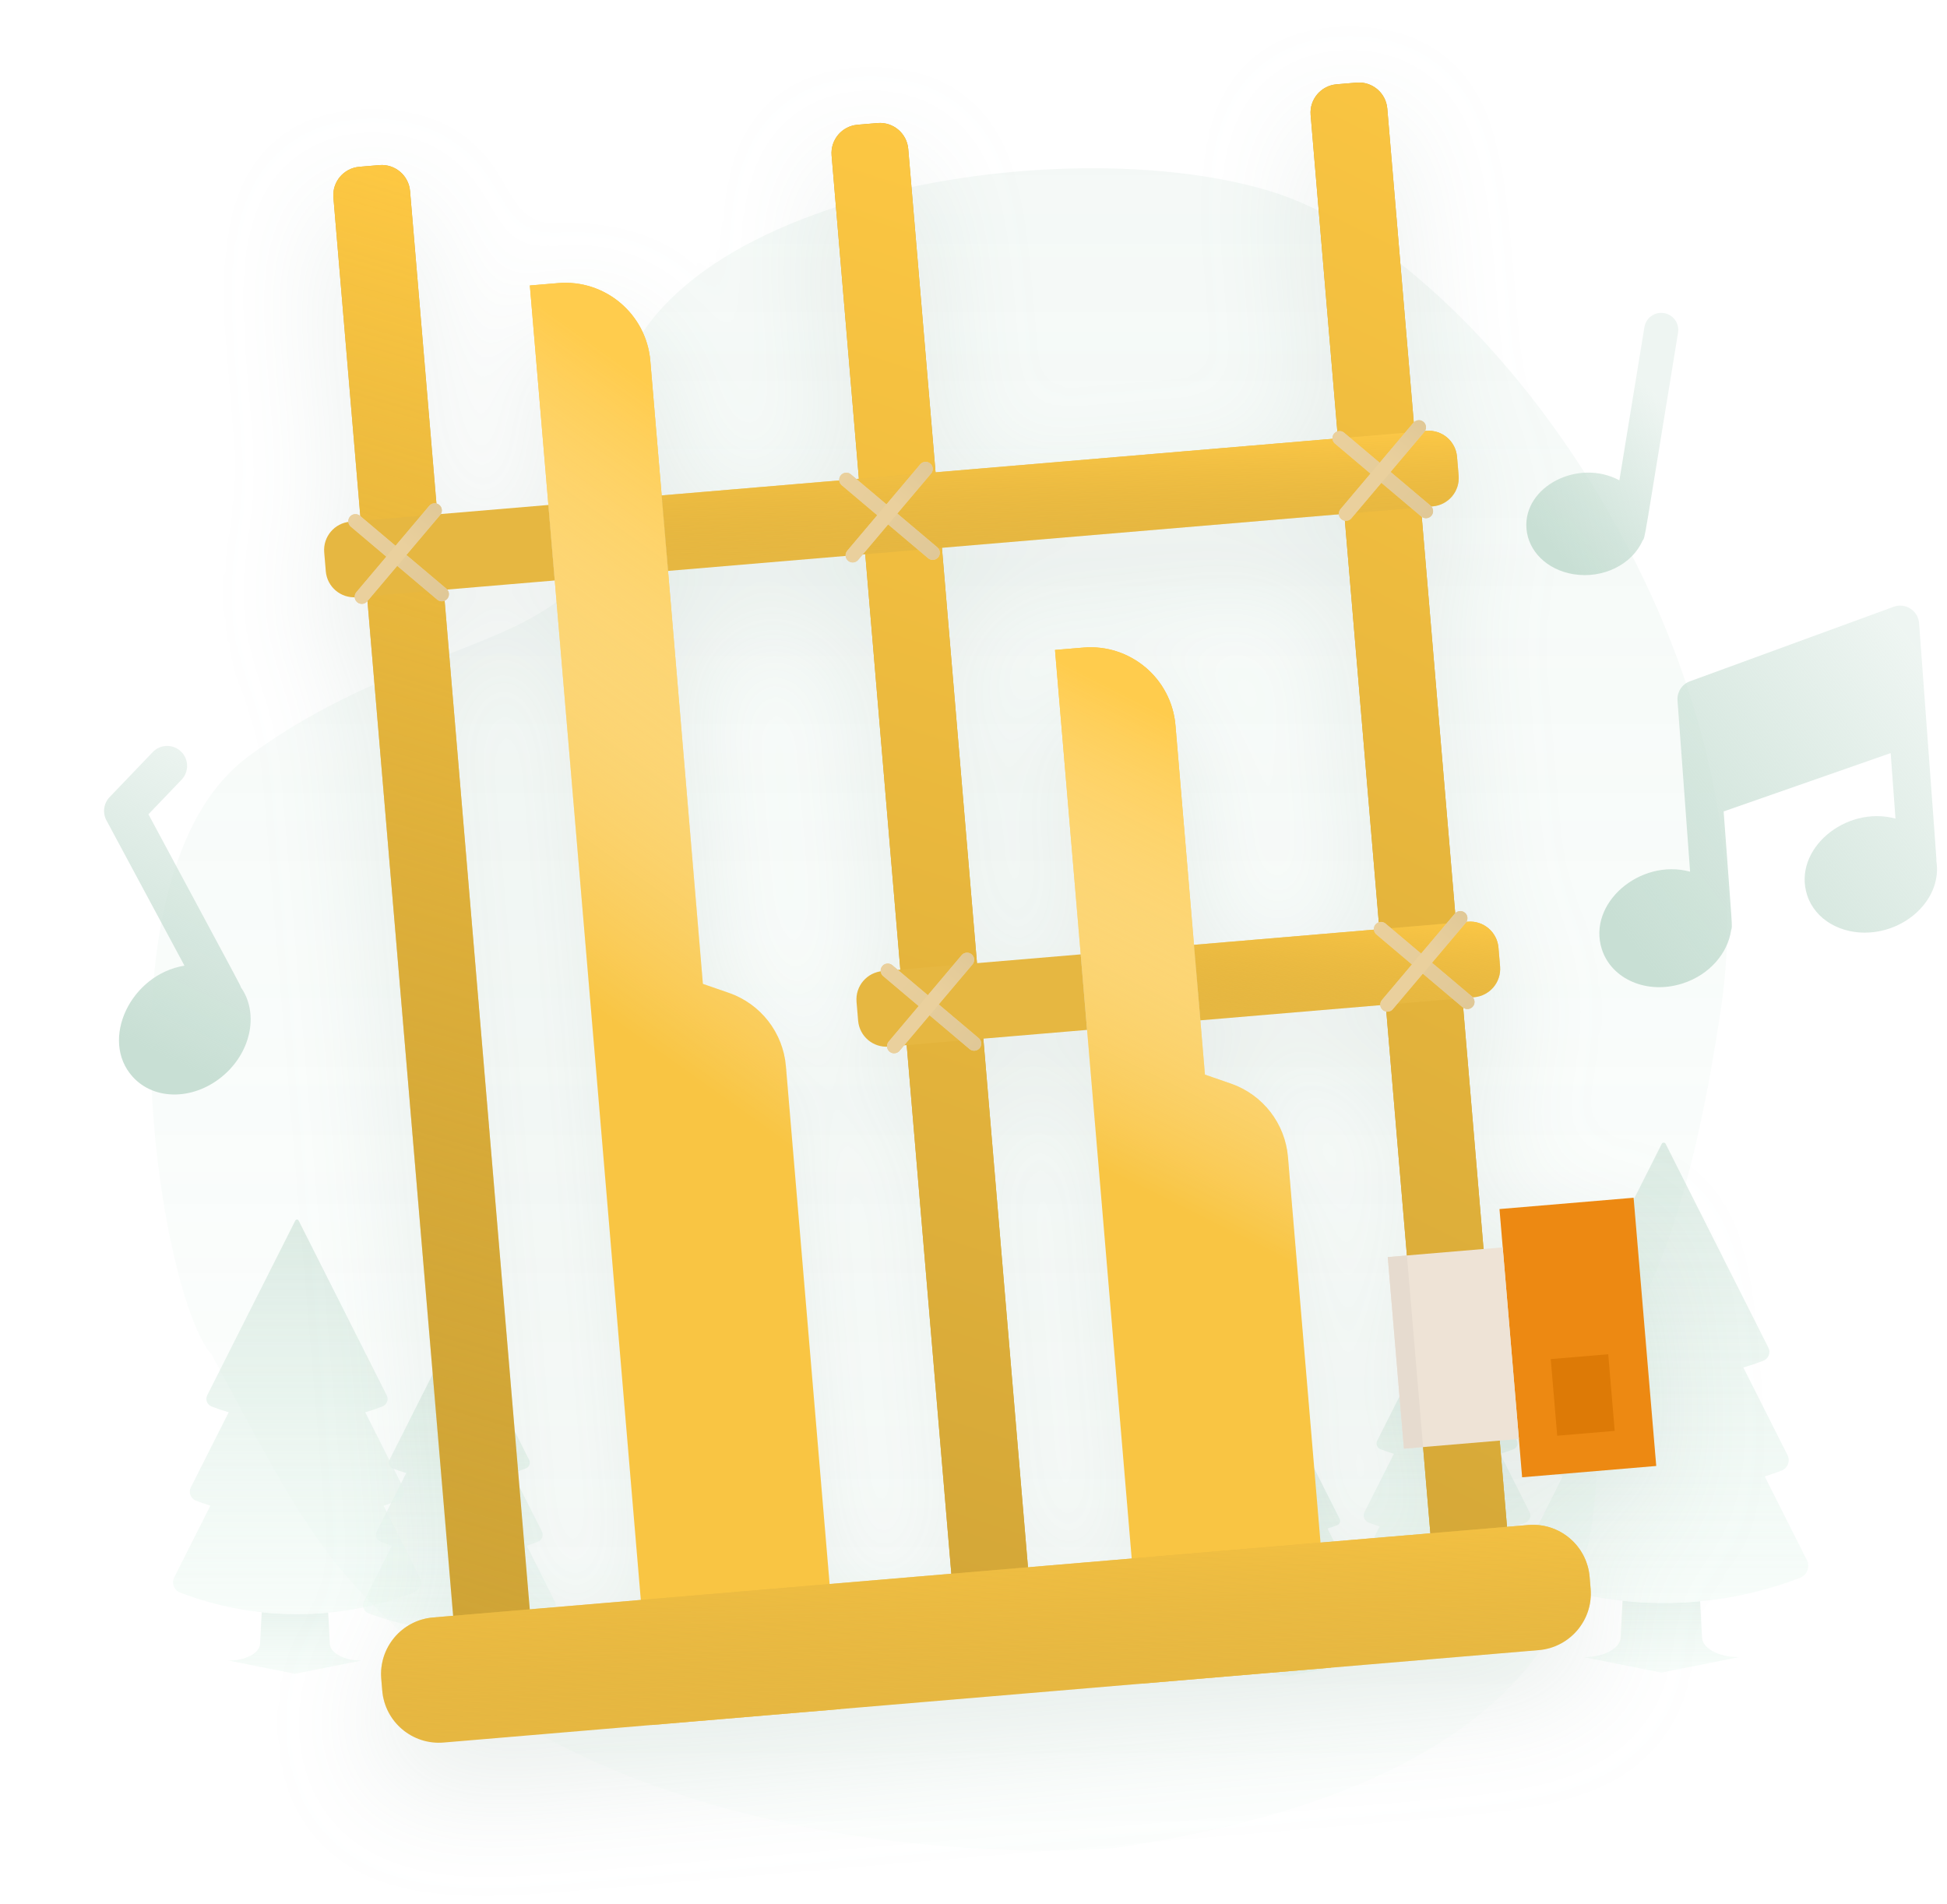
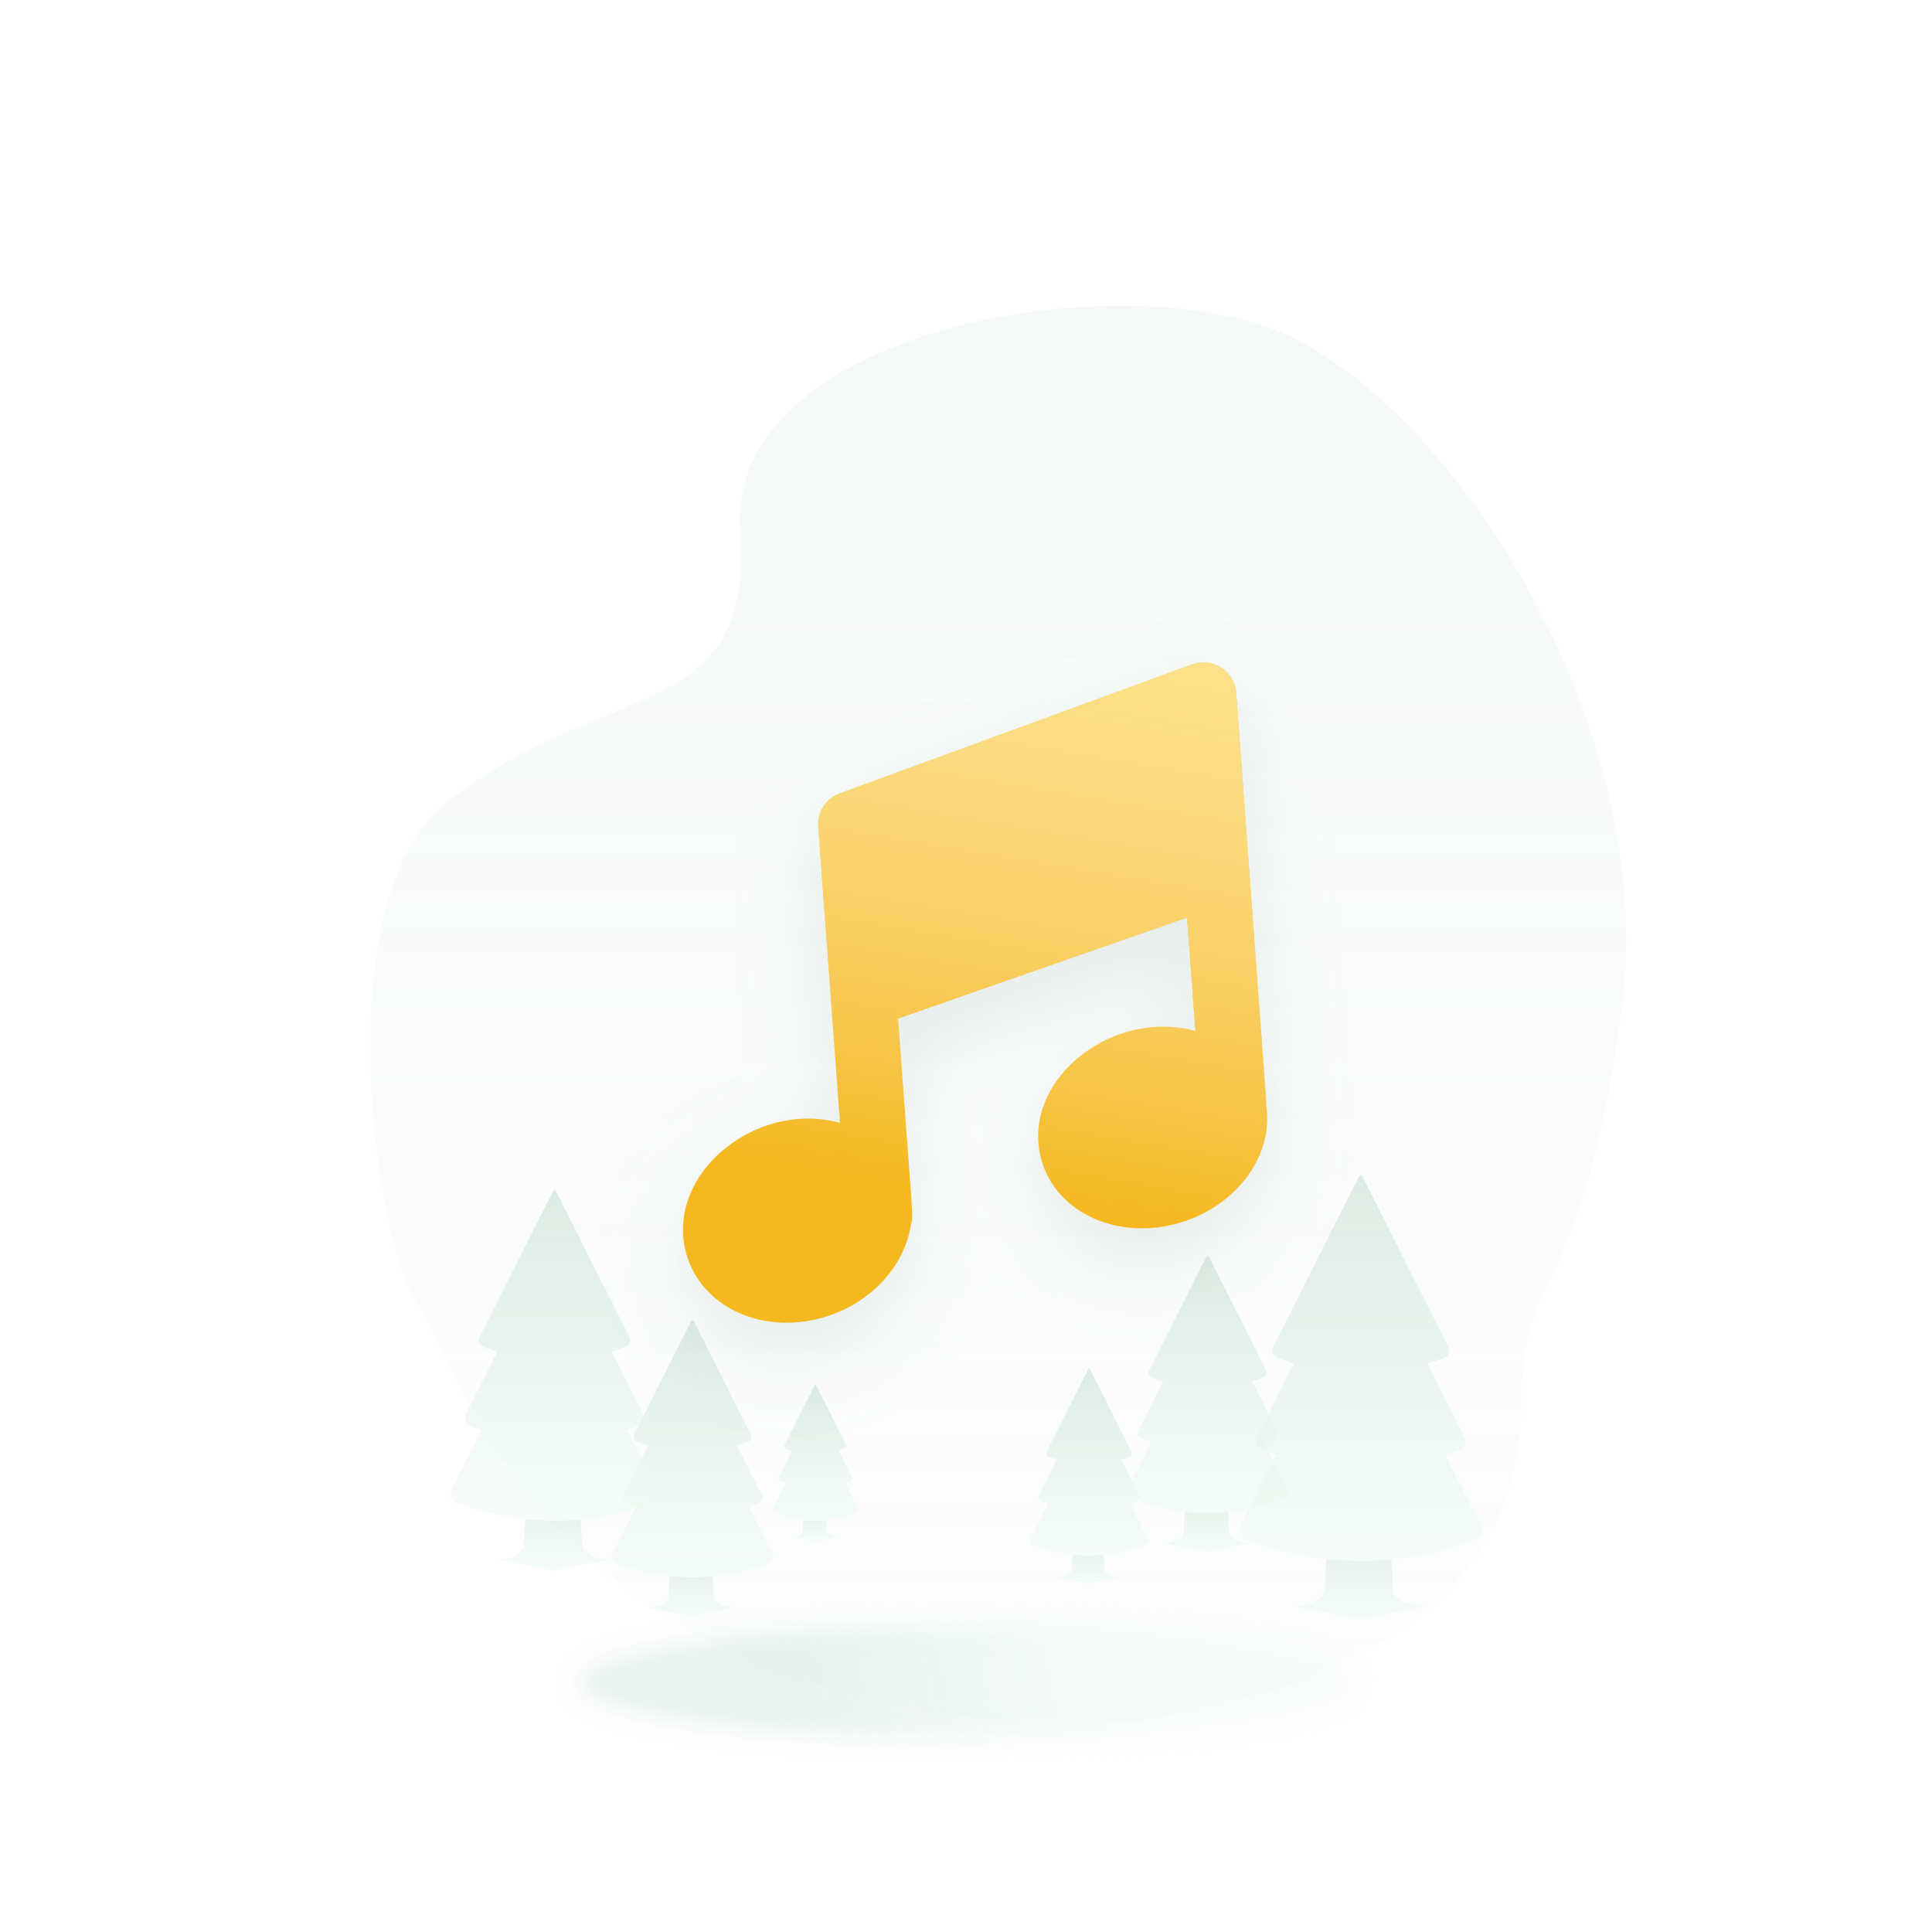
- <svg xmlns="http://www.w3.org/2000/svg" width="135" height="132" viewBox="0 0 135 132" fill="none">
-   <path opacity="0.5" d="M17.238 52.44C6.108 60.63 11.239 90.299 14.667 93.901C21.321 106.414 22.667 108.568 29.333 114.568C46.209 129.756 74.65 128.57 77.732 128.087C92.25 125.812 110.667 120.102 110.667 101.901C110.667 90.512 115.704 94.359 119.333 69.901C122.963 45.444 103.123 17.785 88 13.235C72.487 8.567 41.436 14.332 42.646 30.257C43.856 46.183 31.152 42.202 17.238 52.44Z" fill="url(#paint0_linear)" />
+ <svg xmlns="http://www.w3.org/2000/svg" width="180" height="180" viewBox="0 0 180 180" fill="none">
+   <path opacity="0.5" d="M41.763 74.635C29.85 83.903 35.342 117.473 39.011 121.549C46.133 135.707 47.573 138.144 54.708 144.933C72.77 162.118 103.211 160.776 106.508 160.229C122.047 157.655 141.759 151.195 141.759 130.601C141.759 117.713 147.15 122.066 151.034 94.393C154.919 66.72 133.685 35.424 117.499 30.276C100.895 24.994 67.661 31.517 68.956 49.536C70.251 67.556 56.654 63.051 41.763 74.635Z" fill="url(#paint0_linear)" />
  <g opacity="0.6">
-     <path fill-rule="evenodd" clip-rule="evenodd" d="M87.986 113.835C88.852 113.929 89.726 113.935 90.593 113.851L90.657 115.075C90.677 115.44 91.226 115.73 91.897 115.73L89.289 116.25L86.681 115.73C87.352 115.73 87.901 115.44 87.92 115.075L87.986 113.835Z" fill="url(#paint1_linear)" />
-     <path d="M94.181 112.465L92.765 109.656C92.954 109.595 93.142 109.529 93.328 109.458C93.537 109.378 93.631 109.137 93.531 108.938L92.046 105.992C92.272 105.925 92.495 105.849 92.716 105.765C92.893 105.697 92.972 105.493 92.888 105.325L89.434 98.472C89.407 98.418 89.329 98.418 89.302 98.472L85.848 105.326C85.764 105.494 85.843 105.697 86.02 105.765C86.241 105.849 86.465 105.925 86.69 105.992L85.205 108.938C85.105 109.137 85.199 109.378 85.408 109.458C85.594 109.529 85.782 109.595 85.971 109.656L84.555 112.465C84.439 112.695 84.548 112.974 84.79 113.066C87.737 114.191 91 114.191 93.946 113.066C94.188 112.973 94.297 112.695 94.181 112.465Z" fill="url(#paint2_linear)" />
-     <path fill-rule="evenodd" clip-rule="evenodd" d="M98.433 111.597C99.624 111.726 100.825 111.733 102.018 111.619L102.106 113.302C102.133 113.803 102.888 114.202 103.81 114.202L100.225 114.917L96.639 114.202C97.561 114.202 98.316 113.803 98.343 113.302L98.433 111.597Z" fill="url(#paint3_linear)" />
-     <path d="M106.951 109.712L105.005 105.85C105.264 105.766 105.523 105.676 105.779 105.578C106.066 105.468 106.195 105.137 106.058 104.863L104.016 100.812C104.326 100.72 104.633 100.616 104.937 100.5C105.18 100.407 105.289 100.127 105.173 99.895L100.424 90.472C100.387 90.398 100.28 90.398 100.243 90.472L95.494 99.896C95.377 100.127 95.487 100.407 95.73 100.5C96.034 100.616 96.341 100.72 96.651 100.812L94.609 104.863C94.472 105.137 94.601 105.468 94.888 105.578C95.144 105.676 95.402 105.766 95.662 105.85L93.716 109.712C93.556 110.028 93.706 110.412 94.038 110.539C98.09 112.086 102.577 112.086 106.629 110.539C106.961 110.411 107.111 110.028 106.951 109.712Z" fill="url(#paint4_linear)" />
-     <path fill-rule="evenodd" clip-rule="evenodd" d="M112.505 111.005C114.292 111.198 116.094 111.209 117.883 111.038L118.016 113.562C118.056 114.314 119.188 114.913 120.571 114.913L115.193 115.985L109.815 114.913C111.199 114.913 112.331 114.314 112.371 113.562L112.505 111.005Z" fill="url(#paint5_linear)" />
-     <path d="M125.283 108.178L122.363 102.384C122.752 102.259 123.14 102.123 123.524 101.977C123.955 101.812 124.149 101.315 123.942 100.905L120.88 94.828C121.345 94.69 121.805 94.533 122.261 94.359C122.626 94.22 122.79 93.8 122.615 93.453L115.491 79.318C115.436 79.207 115.276 79.207 115.221 79.318L108.097 93.453C107.922 93.8 108.086 94.22 108.451 94.359C108.907 94.534 109.367 94.69 109.832 94.828L106.77 100.905C106.563 101.315 106.757 101.812 107.188 101.977C107.572 102.123 107.959 102.259 108.349 102.385L105.429 108.179C105.19 108.652 105.415 109.227 105.913 109.418C111.991 111.739 118.721 111.739 124.799 109.418C125.297 109.227 125.522 108.652 125.283 108.178Z" fill="url(#paint6_linear)" />
-     <path fill-rule="evenodd" clip-rule="evenodd" d="M29.948 112.93C31.139 113.059 32.34 113.066 33.533 112.952L33.621 114.635C33.648 115.136 34.403 115.535 35.325 115.535L31.74 116.25L28.154 115.535C29.077 115.535 29.831 115.136 29.858 114.635L29.948 112.93Z" fill="url(#paint7_linear)" />
-     <path d="M38.467 111.046L36.52 107.183C36.78 107.1 37.038 107.009 37.294 106.911C37.581 106.801 37.711 106.47 37.573 106.197L35.531 102.145C35.841 102.053 36.148 101.949 36.452 101.833C36.695 101.74 36.804 101.46 36.688 101.229L31.939 91.805C31.902 91.731 31.796 91.731 31.758 91.805L27.009 101.229C26.893 101.46 27.002 101.74 27.245 101.833C27.549 101.949 27.856 102.053 28.166 102.145L26.124 106.197C25.987 106.47 26.116 106.801 26.404 106.911C26.66 107.009 26.918 107.1 27.177 107.183L25.231 111.046C25.071 111.362 25.221 111.745 25.553 111.872C29.605 113.42 34.092 113.42 38.144 111.872C38.476 111.745 38.626 111.362 38.467 111.046Z" fill="url(#paint8_linear)" />
-     <path fill-rule="evenodd" clip-rule="evenodd" d="M18.147 111.8C19.679 111.965 21.224 111.975 22.757 111.828L22.871 113.992C22.905 114.636 23.875 115.149 25.061 115.149L20.451 116.068L15.842 115.149C17.027 115.149 17.998 114.636 18.032 113.992L18.147 111.8Z" fill="url(#paint9_linear)" />
-     <path d="M29.1 109.377L26.597 104.411C26.931 104.303 27.263 104.187 27.592 104.061C27.961 103.92 28.128 103.494 27.951 103.142L25.326 97.934C25.724 97.815 26.119 97.681 26.51 97.532C26.822 97.413 26.963 97.052 26.813 96.755L20.707 84.639C20.659 84.544 20.523 84.544 20.475 84.639L14.369 96.755C14.219 97.052 14.36 97.413 14.672 97.532C15.063 97.681 15.458 97.815 15.856 97.934L13.231 103.143C13.054 103.494 13.221 103.92 13.59 104.061C13.919 104.187 14.251 104.303 14.585 104.411L12.082 109.377C11.877 109.783 12.07 110.276 12.497 110.439C17.707 112.429 23.475 112.429 28.685 110.439C29.112 110.276 29.304 109.783 29.1 109.377Z" fill="url(#paint10_linear)" />
+     <path fill-rule="evenodd" clip-rule="evenodd" d="M99.912 144.829C100.887 144.935 101.87 144.941 102.846 144.847L102.918 146.224C102.94 146.634 103.557 146.961 104.312 146.961L101.378 147.546L98.445 146.961C99.199 146.961 99.817 146.634 99.839 146.224L99.912 144.829Z" fill="url(#paint1_linear)" />
+     <path d="M106.882 143.288L105.289 140.127C105.501 140.059 105.713 139.985 105.922 139.905C106.157 139.815 106.263 139.544 106.15 139.32L104.48 136.005C104.733 135.93 104.985 135.845 105.233 135.75C105.432 135.674 105.522 135.445 105.427 135.256L101.541 127.545C101.51 127.485 101.423 127.485 101.393 127.545L97.507 135.256C97.412 135.445 97.502 135.674 97.701 135.75C97.949 135.845 98.2 135.93 98.454 136.006L96.784 139.32C96.671 139.544 96.777 139.815 97.012 139.905C97.221 139.985 97.432 140.059 97.645 140.127L96.052 143.288C95.922 143.546 96.044 143.86 96.316 143.963C99.632 145.23 103.302 145.23 106.618 143.963C106.889 143.86 107.012 143.546 106.882 143.288Z" fill="url(#paint2_linear)" />
+     <path fill-rule="evenodd" clip-rule="evenodd" d="M74.839 141.635C75.546 141.712 76.259 141.716 76.967 141.649L77.02 142.648C77.035 142.945 77.484 143.182 78.031 143.182L75.903 143.606L73.774 143.182C74.322 143.182 74.77 142.945 74.785 142.648L74.839 141.635Z" fill="url(#paint3_linear)" />
+     <path d="M79.896 140.456L78.74 138.163C78.894 138.113 79.048 138.059 79.2 138.001C79.37 137.936 79.447 137.739 79.365 137.577L78.153 135.172C78.337 135.117 78.52 135.055 78.7 134.986C78.844 134.931 78.909 134.765 78.84 134.628L76.021 129.033C75.999 128.989 75.935 128.989 75.913 129.033L73.094 134.628C73.025 134.765 73.09 134.931 73.234 134.986C73.414 135.055 73.597 135.117 73.781 135.172L72.569 137.577C72.487 137.739 72.564 137.936 72.734 138.001C72.886 138.059 73.039 138.113 73.194 138.163L72.038 140.456C71.943 140.643 72.032 140.871 72.23 140.946C74.635 141.865 77.299 141.865 79.704 140.946C79.902 140.871 79.99 140.643 79.896 140.456Z" fill="url(#paint4_linear)" />
+     <path fill-rule="evenodd" clip-rule="evenodd" d="M110.378 140.828C111.719 140.973 113.07 140.981 114.412 140.853L114.511 142.746C114.541 143.31 115.39 143.759 116.428 143.759L112.394 144.563L108.361 143.759C109.398 143.759 110.248 143.31 110.277 142.746L110.378 140.828Z" fill="url(#paint5_linear)" />
+     <path d="M119.962 138.708L117.772 134.362C118.064 134.268 118.355 134.167 118.643 134.057C118.966 133.933 119.112 133.56 118.957 133.253L116.66 128.695C117.009 128.591 117.354 128.474 117.696 128.343C117.969 128.239 118.092 127.924 117.961 127.664L112.619 117.062C112.577 116.979 112.457 116.979 112.415 117.062L107.073 127.664C106.942 127.924 107.065 128.239 107.338 128.344C107.68 128.474 108.026 128.591 108.374 128.695L106.077 133.253C105.922 133.56 106.068 133.933 106.391 134.057C106.679 134.167 106.97 134.269 107.262 134.362L105.072 138.708C104.893 139.063 105.061 139.495 105.435 139.637C109.993 141.379 115.041 141.379 119.599 139.637C119.973 139.494 120.141 139.063 119.962 138.708Z" fill="url(#paint6_linear)" />
+     <path fill-rule="evenodd" clip-rule="evenodd" d="M123.568 145.242C125.579 145.459 127.606 145.472 129.618 145.279L129.768 148.119C129.812 148.965 131.086 149.638 132.643 149.638L126.592 150.844L120.542 149.638C122.098 149.638 123.372 148.965 123.417 148.119L123.568 145.242Z" fill="url(#paint7_linear)" />
+     <path d="M137.943 142.062L134.658 135.544C135.097 135.403 135.532 135.25 135.964 135.085C136.449 134.9 136.668 134.34 136.435 133.879L132.99 127.043C133.513 126.887 134.031 126.711 134.544 126.515C134.954 126.359 135.139 125.886 134.942 125.496L126.928 109.593C126.865 109.469 126.686 109.469 126.623 109.593L118.609 125.496C118.412 125.886 118.597 126.359 119.007 126.515C119.52 126.711 120.038 126.887 120.561 127.043L117.116 133.879C116.884 134.34 117.102 134.9 117.587 135.085C118.019 135.25 118.454 135.403 118.893 135.544L115.608 142.062C115.339 142.595 115.592 143.242 116.152 143.456C122.99 146.068 130.561 146.068 137.399 143.456C137.959 143.242 138.212 142.595 137.943 142.062Z" fill="url(#paint8_linear)" />
+     <path fill-rule="evenodd" clip-rule="evenodd" d="M62.378 146.828C63.719 146.973 65.07 146.981 66.412 146.852L66.511 148.746C66.541 149.31 67.39 149.759 68.428 149.759L64.394 150.562L60.361 149.759C61.398 149.759 62.248 149.31 62.277 148.746L62.378 146.828Z" fill="url(#paint9_linear)" />
+     <path d="M71.962 144.708L69.772 140.362C70.064 140.268 70.355 140.167 70.643 140.057C70.966 139.933 71.112 139.56 70.957 139.253L68.66 134.695C69.008 134.591 69.354 134.474 69.696 134.343C69.969 134.239 70.092 133.924 69.962 133.664L64.619 123.062C64.577 122.979 64.457 122.979 64.415 123.062L59.073 133.664C58.942 133.924 59.065 134.239 59.338 134.344C59.68 134.474 60.026 134.591 60.374 134.695L58.077 139.253C57.922 139.56 58.068 139.933 58.391 140.057C58.679 140.167 58.97 140.269 59.262 140.362L57.072 144.708C56.893 145.063 57.061 145.494 57.435 145.637C61.993 147.378 67.041 147.378 71.599 145.637C71.973 145.494 72.141 145.063 71.962 144.708Z" fill="url(#paint10_linear)" />
+     <path fill-rule="evenodd" clip-rule="evenodd" d="M48.916 141.525C50.639 141.711 52.377 141.722 54.102 141.557L54.23 143.991C54.268 144.716 55.36 145.293 56.694 145.293L51.508 146.327L46.322 145.293C47.656 145.293 48.748 144.716 48.786 143.991L48.916 141.525Z" fill="url(#paint11_linear)" />
+     <path d="M61.237 138.799L58.422 133.212C58.797 133.091 59.17 132.96 59.541 132.819C59.956 132.66 60.144 132.18 59.944 131.785L56.991 125.925C57.44 125.792 57.884 125.641 58.323 125.473C58.675 125.339 58.833 124.934 58.665 124.6L51.795 110.969C51.742 110.862 51.588 110.862 51.534 110.969L44.665 124.6C44.496 124.934 44.655 125.339 45.006 125.473C45.446 125.641 45.89 125.792 46.338 125.925L43.385 131.785C43.186 132.18 43.373 132.66 43.789 132.819C44.159 132.96 44.532 133.091 44.908 133.212L42.092 138.799C41.862 139.256 42.079 139.81 42.559 139.994C48.42 142.233 54.91 142.233 60.77 139.994C61.251 139.81 61.467 139.256 61.237 138.799Z" fill="url(#paint12_linear)" />
  </g>
-   <g filter="url(#filter0_d)">
-     <rect x="22.952" y="11.732" width="5.333" height="109.333" rx="1.971" transform="rotate(-4.82455 22.9519 11.7315)" fill="#CFA436" />
-     <rect x="22.952" y="11.732" width="5.333" height="109.333" rx="1.971" transform="rotate(-4.82455 22.9519 11.7315)" fill="url(#paint11_linear)" />
-     <rect x="57.496" y="8.816" width="5.333" height="109.333" rx="1.971" transform="rotate(-4.82455 57.4956 8.81586)" fill="#CFA436" />
-     <rect x="57.496" y="8.816" width="5.333" height="109.333" rx="1.971" transform="rotate(-4.82455 57.4956 8.81586)" fill="url(#paint12_linear)" />
-     <path fill-rule="evenodd" clip-rule="evenodd" d="M75.115 44.905L73.152 45.07L79.201 116.745L87.056 116.082L81.504 50.298C81.229 47.045 78.369 44.63 75.115 44.905ZM85.349 75.142L83.548 74.517L87.056 116.082L92.293 115.64L89.304 80.231C89.107 77.902 87.557 75.907 85.349 75.142Z" fill="#F9C543" />
-     <path fill-rule="evenodd" clip-rule="evenodd" d="M75.115 44.905L73.152 45.07L79.201 116.745L87.056 116.082L81.504 50.298C81.229 47.045 78.369 44.63 75.115 44.905ZM85.349 75.142L83.548 74.517L87.056 116.082L92.293 115.64L89.304 80.231C89.107 77.902 87.557 75.907 85.349 75.142Z" fill="url(#paint13_linear)" />
-     <path fill-rule="evenodd" clip-rule="evenodd" d="M38.703 19.631L36.739 19.797L45.164 119.618L53.019 118.955L53.019 118.955L58.255 118.513L54.493 73.937C54.296 71.606 52.744 69.611 50.533 68.847L48.737 68.226L45.091 25.025C44.816 21.771 41.956 19.357 38.703 19.631Z" fill="#F9C543" />
-     <path fill-rule="evenodd" clip-rule="evenodd" d="M38.703 19.631L36.739 19.797L45.164 119.618L53.019 118.955L53.019 118.955L58.255 118.513L54.493 73.937C54.296 71.606 52.744 69.611 50.533 68.847L48.737 68.226L45.091 25.025C44.816 21.771 41.956 19.357 38.703 19.631Z" fill="url(#paint14_linear)" />
-     <rect x="90.711" y="6.012" width="5.333" height="109.333" rx="1.971" transform="rotate(-4.82455 90.7109 6.01239)" fill="#CFA436" />
-     <rect x="90.711" y="6.012" width="5.333" height="109.333" rx="1.971" transform="rotate(-4.82455 90.7109 6.01239)" fill="url(#paint15_linear)" />
-     <rect x="26.104" y="112.492" width="84.082" height="8.704" rx="3.941" transform="rotate(-4.82455 26.1042 112.492)" fill="#E6B741" />
-     <rect x="26.104" y="112.492" width="84.082" height="8.704" rx="3.941" transform="rotate(-4.82455 26.1042 112.492)" fill="url(#paint16_linear)" />
-     <path d="M22.48 38.305C22.388 37.221 23.193 36.267 24.277 36.176L38.023 35.016L38.465 40.252L24.719 41.412C23.635 41.504 22.681 40.699 22.59 39.614L22.48 38.305Z" fill="#E6B741" />
-     <path d="M59.39 69.47C59.298 68.385 60.103 67.432 61.188 67.34L74.933 66.18L75.375 71.417L61.63 72.577C60.545 72.668 59.592 71.863 59.5 70.779L59.39 69.47Z" fill="#E6B741" />
-     <path d="M45.878 34.353L98.898 29.878C99.982 29.786 100.936 30.591 101.027 31.675L101.138 32.985C101.229 34.069 100.424 35.023 99.34 35.114L46.32 39.589L45.878 34.353Z" fill="#E6B741" />
-     <path d="M45.878 34.353L98.898 29.878C99.982 29.786 100.936 30.591 101.027 31.675L101.138 32.985C101.229 34.069 100.424 35.023 99.34 35.114L46.32 39.589L45.878 34.353Z" fill="url(#paint17_linear)" />
-     <path d="M82.788 65.517L101.771 63.915C102.855 63.823 103.809 64.628 103.9 65.713L104.011 67.022C104.102 68.106 103.297 69.06 102.213 69.151L83.23 70.754L82.788 65.517Z" fill="#E6B741" />
-     <path d="M82.788 65.517L101.771 63.915C102.855 63.823 103.809 64.628 103.9 65.713L104.011 67.022C104.102 68.106 103.297 69.06 102.213 69.151L83.23 70.754L82.788 65.517Z" fill="url(#paint18_linear)" />
-     <line x1="24.644" y1="36.145" x2="30.635" y2="41.203" stroke="#EAD09D" stroke-width="0.985" stroke-linecap="round" stroke-linejoin="round" />
-     <line x1="24.644" y1="36.145" x2="30.635" y2="41.203" stroke="url(#paint19_linear)" stroke-width="0.985" stroke-linecap="round" stroke-linejoin="round" />
-     <line x1="58.682" y1="33.272" x2="64.672" y2="38.33" stroke="#EAD09D" stroke-width="0.985" stroke-linecap="round" stroke-linejoin="round" />
-     <line x1="58.682" y1="33.272" x2="64.672" y2="38.33" stroke="url(#paint20_linear)" stroke-width="0.985" stroke-linecap="round" stroke-linejoin="round" />
-     <line x1="92.882" y1="30.385" x2="98.873" y2="35.443" stroke="#EAD09D" stroke-width="0.985" stroke-linecap="round" stroke-linejoin="round" />
-     <line x1="92.882" y1="30.385" x2="98.873" y2="35.443" stroke="url(#paint21_linear)" stroke-width="0.985" stroke-linecap="round" stroke-linejoin="round" />
-     <line x1="95.755" y1="64.423" x2="101.746" y2="69.48" stroke="#EAD09D" stroke-width="0.985" stroke-linecap="round" stroke-linejoin="round" />
-     <line x1="95.755" y1="64.423" x2="101.746" y2="69.48" stroke="url(#paint22_linear)" stroke-width="0.985" stroke-linecap="round" stroke-linejoin="round" />
-     <line x1="61.555" y1="67.309" x2="67.545" y2="72.367" stroke="#EAD09D" stroke-width="0.985" stroke-linecap="round" stroke-linejoin="round" />
-     <line x1="61.555" y1="67.309" x2="67.545" y2="72.367" stroke="url(#paint23_linear)" stroke-width="0.985" stroke-linecap="round" stroke-linejoin="round" />
-     <line x1="30.144" y1="35.391" x2="25.086" y2="41.381" stroke="#EAD09D" stroke-width="0.985" stroke-linecap="round" stroke-linejoin="round" />
-     <line x1="30.144" y1="35.391" x2="25.086" y2="41.381" stroke="url(#paint24_linear)" stroke-width="0.985" stroke-linecap="round" stroke-linejoin="round" />
-     <line x1="64.182" y1="32.518" x2="59.124" y2="38.508" stroke="#EAD09D" stroke-width="0.985" stroke-linecap="round" stroke-linejoin="round" />
-     <line x1="64.182" y1="32.518" x2="59.124" y2="38.508" stroke="url(#paint25_linear)" stroke-width="0.985" stroke-linecap="round" stroke-linejoin="round" />
-     <line x1="98.382" y1="29.631" x2="93.325" y2="35.622" stroke="#EAD09D" stroke-width="0.985" stroke-linecap="round" stroke-linejoin="round" />
-     <line x1="98.382" y1="29.631" x2="93.325" y2="35.622" stroke="url(#paint26_linear)" stroke-width="0.985" stroke-linecap="round" stroke-linejoin="round" />
-     <line x1="0.493" y1="-0.493" x2="8.333" y2="-0.493" transform="matrix(-0.64513 0.764073 -0.764072 -0.645131 101.197 62.9745)" stroke="#EAD09D" stroke-width="0.985" stroke-linecap="round" stroke-linejoin="round" />
-     <line x1="0.493" y1="-0.493" x2="8.333" y2="-0.493" transform="matrix(-0.64513 0.764073 -0.764072 -0.645131 101.197 62.9745)" stroke="url(#paint27_linear)" stroke-width="0.985" stroke-linecap="round" stroke-linejoin="round" />
-     <line x1="67.054" y1="66.555" x2="61.996" y2="72.546" stroke="#EAD09D" stroke-width="0.985" stroke-linecap="round" stroke-linejoin="round" />
-     <line x1="67.054" y1="66.555" x2="61.996" y2="72.546" stroke="url(#paint28_linear)" stroke-width="0.985" stroke-linecap="round" stroke-linejoin="round" />
-     <rect x="103.97" y="83.84" width="9.333" height="18.667" transform="rotate(-4.82456 103.97 83.8396)" fill="#ED8912" />
-     <rect x="96.223" y="87.17" width="8" height="13.333" transform="rotate(-4.82455 96.2229 87.1697)" fill="#EEE3D6" />
-     <rect x="96.223" y="87.17" width="1.333" height="13.333" transform="rotate(-4.82456 96.2229 87.1697)" fill="#E6DBCF" />
-     <rect x="107.525" y="94.244" width="4" height="5.333" transform="rotate(-4.82454 107.525 94.2442)" fill="#DD7A06" />
+   <g opacity="0.4" filter="url(#filter0_f)">
+     <ellipse cx="90" cy="156.75" rx="36" ry="5.25" fill="url(#paint13_linear)" />
  </g>
-   <path d="M116.351 23.069C116.456 22.424 116.02 21.817 115.376 21.711C114.732 21.606 114.124 22.044 114.019 22.688L112.284 33.307C109.43 31.776 105.619 33.73 105.84 36.649C105.959 38.208 107.254 39.516 109.098 39.817C111.158 40.153 113.167 39.133 113.888 37.495C114.09 37.189 113.887 38.149 116.351 23.069Z" fill="url(#paint29_linear)" />
-   <path d="M12.547 52.11C11.996 51.581 11.121 51.599 10.592 52.151L7.6 55.274C7.185 55.707 7.097 56.358 7.38 56.886L12.79 66.962C9.046 67.574 6.905 72.105 9.189 74.656C10.723 76.369 13.57 76.302 15.588 74.49C17.468 72.8 17.921 70.181 16.698 68.457C16.637 68.252 17.061 69.071 10.293 56.465L12.59 54.067C13.118 53.515 13.099 52.639 12.547 52.11Z" fill="url(#paint30_linear)" />
-   <path d="M133.065 43.221C133.001 42.347 132.124 41.775 131.306 42.074L117.175 47.244C116.622 47.446 116.271 47.993 116.315 48.583L117.187 60.445C113.704 59.505 110.061 62.647 111.063 65.808C111.726 67.902 114.217 69.001 116.704 68.185C118.536 67.585 119.802 66.099 120.032 64.504C120.13 64.172 120.135 64.724 119.513 56.268L131.094 52.222L131.428 56.764C127.962 55.829 124.285 58.903 125.301 62.067C125.854 63.788 127.679 64.805 129.673 64.659C132.419 64.457 134.659 62.165 134.262 59.702C134.274 59.541 134.351 60.695 133.065 43.221Z" fill="url(#paint31_linear)" />
+   <g filter="url(#filter1_d)">
+     <path d="M115.173 64.568C115.024 62.536 112.985 61.207 111.084 61.902L78.23 73.92C76.946 74.39 76.13 75.662 76.231 77.034L78.26 104.612C70.161 102.426 61.693 109.73 64.021 117.079C65.564 121.948 71.355 124.503 77.136 122.607C81.394 121.211 84.339 117.756 84.873 114.048C85.102 113.277 85.113 114.56 83.667 94.901L110.591 85.496L111.368 96.053C103.308 93.881 94.761 101.027 97.123 108.382C98.408 112.385 102.65 114.749 107.286 114.408C113.672 113.938 118.88 108.61 117.956 102.885C117.983 102.511 118.162 105.194 115.173 64.568Z" fill="#F5B81F" />
+     <path d="M115.173 64.568C115.024 62.536 112.985 61.207 111.084 61.902L78.23 73.92C76.946 74.39 76.13 75.662 76.231 77.034L78.26 104.612C70.161 102.426 61.693 109.73 64.021 117.079C65.564 121.948 71.355 124.503 77.136 122.607C81.394 121.211 84.339 117.756 84.873 114.048C85.102 113.277 85.113 114.56 83.667 94.901L110.591 85.496L111.368 96.053C103.308 93.881 94.761 101.027 97.123 108.382C98.408 112.385 102.65 114.749 107.286 114.408C113.672 113.938 118.88 108.61 117.956 102.885C117.983 102.511 118.162 105.194 115.173 64.568Z" fill="url(#paint14_linear)" />
+   </g>
  <defs>
-     <filter id="filter0_d" x="14.472" y="0.722" width="108.368" height="131.125" filterUnits="userSpaceOnUse" color-interpolation-filters="sRGB">
+     <filter id="filter0_f" x="52" y="149.5" width="76" height="14.5" filterUnits="userSpaceOnUse" color-interpolation-filters="sRGB">
+       <feFlood flood-opacity="0" result="BackgroundImageFix" />
+       <feBlend mode="normal" in="SourceGraphic" in2="BackgroundImageFix" result="shape" />
+       <feGaussianBlur stdDeviation="1" result="effect1_foregroundBlur" />
+     </filter>
+     <filter id="filter1_d" x="55.629" y="56.716" width="70.433" height="77.519" filterUnits="userSpaceOnUse" color-interpolation-filters="sRGB">
      <feFlood flood-opacity="0" result="BackgroundImageFix" />
      <feColorMatrix in="SourceAlpha" type="matrix" values="0 0 0 0 0 0 0 0 0 0 0 0 0 0 0 0 0 0 127 0" />
      <feOffset dy="3" />
      <feGaussianBlur stdDeviation="4" />
      <feColorMatrix type="matrix" values="0 0 0 0 0.468 0 0 0 0 0.592 0 0 0 0 0.533 0 0 0 0.16 0" />
      <feBlend mode="normal" in2="BackgroundImageFix" result="effect1_dropShadow" />
      <feBlend mode="normal" in="SourceGraphic" in2="effect1_dropShadow" result="shape" />
    </filter>
-     <linearGradient id="paint0_linear" x1="64.667" y1="8.568" x2="64.667" y2="129.901" gradientUnits="userSpaceOnUse">
+     <linearGradient id="paint0_linear" x1="92.525" y1="24.995" x2="92.525" y2="162.282" gradientUnits="userSpaceOnUse">
      <stop stop-color="#C8DFD4" stop-opacity="0.4" />
      <stop offset="1" stop-color="#E4F7ED" stop-opacity="0.2" />
    </linearGradient>
-     <linearGradient id="paint1_linear" x1="89.289" y1="112.339" x2="89.289" y2="116.257" gradientUnits="userSpaceOnUse">
+     <linearGradient id="paint1_linear" x1="101.378" y1="143.145" x2="101.378" y2="147.553" gradientUnits="userSpaceOnUse">
      <stop stop-color="#C8DFD4" />
      <stop offset="1" stop-color="#E4F7ED" stop-opacity="0.5" />
    </linearGradient>
-     <linearGradient id="paint2_linear" x1="89.368" y1="98.432" x2="89.368" y2="113.936" gradientUnits="userSpaceOnUse">
+     <linearGradient id="paint2_linear" x1="101.467" y1="127.5" x2="101.467" y2="144.943" gradientUnits="userSpaceOnUse">
      <stop stop-color="#C8DFD4" />
      <stop offset="1" stop-color="#E4F7ED" stop-opacity="0.5" />
    </linearGradient>
-     <linearGradient id="paint3_linear" x1="100.225" y1="109.539" x2="100.225" y2="114.926" gradientUnits="userSpaceOnUse">
+     <linearGradient id="paint3_linear" x1="75.903" y1="140.414" x2="75.903" y2="143.612" gradientUnits="userSpaceOnUse">
      <stop stop-color="#C8DFD4" />
      <stop offset="1" stop-color="#E4F7ED" stop-opacity="0.5" />
    </linearGradient>
-     <linearGradient id="paint4_linear" x1="100.333" y1="90.416" x2="100.333" y2="111.735" gradientUnits="userSpaceOnUse">
+     <linearGradient id="paint4_linear" x1="75.967" y1="129" x2="75.967" y2="141.657" gradientUnits="userSpaceOnUse">
      <stop stop-color="#C8DFD4" />
      <stop offset="1" stop-color="#E4F7ED" stop-opacity="0.5" />
    </linearGradient>
-     <linearGradient id="paint5_linear" x1="115.193" y1="107.918" x2="115.193" y2="115.998" gradientUnits="userSpaceOnUse">
+     <linearGradient id="paint5_linear" x1="112.394" y1="138.512" x2="112.394" y2="144.573" gradientUnits="userSpaceOnUse">
      <stop stop-color="#C8DFD4" />
      <stop offset="1" stop-color="#E4F7ED" stop-opacity="0.5" />
    </linearGradient>
-     <linearGradient id="paint6_linear" x1="115.356" y1="79.235" x2="115.356" y2="111.213" gradientUnits="userSpaceOnUse">
+     <linearGradient id="paint6_linear" x1="112.517" y1="117" x2="112.517" y2="140.984" gradientUnits="userSpaceOnUse">
      <stop stop-color="#C8DFD4" />
      <stop offset="1" stop-color="#E4F7ED" stop-opacity="0.5" />
    </linearGradient>
-     <linearGradient id="paint7_linear" x1="31.74" y1="110.872" x2="31.74" y2="116.259" gradientUnits="userSpaceOnUse">
+     <linearGradient id="paint7_linear" x1="126.592" y1="141.768" x2="126.592" y2="150.859" gradientUnits="userSpaceOnUse">
      <stop stop-color="#C8DFD4" />
      <stop offset="1" stop-color="#E4F7ED" stop-opacity="0.5" />
    </linearGradient>
-     <linearGradient id="paint8_linear" x1="31.849" y1="91.75" x2="31.849" y2="113.069" gradientUnits="userSpaceOnUse">
+     <linearGradient id="paint8_linear" x1="126.776" y1="109.5" x2="126.776" y2="145.476" gradientUnits="userSpaceOnUse">
      <stop stop-color="#C8DFD4" />
      <stop offset="1" stop-color="#E4F7ED" stop-opacity="0.5" />
    </linearGradient>
-     <linearGradient id="paint9_linear" x1="20.451" y1="109.153" x2="20.451" y2="116.08" gradientUnits="userSpaceOnUse">
+     <linearGradient id="paint9_linear" x1="64.394" y1="144.512" x2="64.394" y2="150.573" gradientUnits="userSpaceOnUse">
      <stop stop-color="#C8DFD4" />
      <stop offset="1" stop-color="#E4F7ED" stop-opacity="0.5" />
    </linearGradient>
-     <linearGradient id="paint10_linear" x1="20.591" y1="84.568" x2="20.591" y2="111.978" gradientUnits="userSpaceOnUse">
+     <linearGradient id="paint10_linear" x1="64.517" y1="123" x2="64.517" y2="146.984" gradientUnits="userSpaceOnUse">
      <stop stop-color="#C8DFD4" />
      <stop offset="1" stop-color="#E4F7ED" stop-opacity="0.5" />
    </linearGradient>
-     <linearGradient id="paint11_linear" x1="45.261" y1="16.761" x2="6.805" y2="118.954" gradientUnits="userSpaceOnUse">
-       <stop stop-color="#FFC943" />
-       <stop offset="1" stop-color="#CFA336" stop-opacity="0" />
+     <linearGradient id="paint11_linear" x1="51.508" y1="138.548" x2="51.508" y2="146.34" gradientUnits="userSpaceOnUse">
+       <stop stop-color="#C8DFD4" />
+       <stop offset="1" stop-color="#E4F7ED" stop-opacity="0.5" />
    </linearGradient>
-     <linearGradient id="paint12_linear" x1="85.214" y1="11.595" x2="41.348" y2="116.038" gradientUnits="userSpaceOnUse">
-       <stop stop-color="#FFC943" />
-       <stop offset="1" stop-color="#CFA336" />
+     <linearGradient id="paint12_linear" x1="51.665" y1="110.889" x2="51.665" y2="141.725" gradientUnits="userSpaceOnUse">
+       <stop stop-color="#C8DFD4" />
+       <stop offset="1" stop-color="#E4F7ED" stop-opacity="0.5" />
    </linearGradient>
-     <linearGradient id="paint13_linear" x1="101.879" y1="59.991" x2="88.338" y2="87.145" gradientUnits="userSpaceOnUse">
-       <stop stop-color="#FFCC4D" />
+     <linearGradient id="paint13_linear" x1="74.093" y1="159" x2="121.466" y2="149.723" gradientUnits="userSpaceOnUse">
+       <stop stop-color="#C8DFD4" />
+       <stop offset="0.707" stop-color="#EAF8F1" stop-opacity="0.82" />
+     </linearGradient>
+     <linearGradient id="paint14_linear" x1="131.228" y1="54.211" x2="120.677" y2="116.668" gradientUnits="userSpaceOnUse">
+       <stop stop-color="#FFE58A" />
      <stop offset="1" stop-color="white" stop-opacity="0" />
      <stop offset="1" stop-color="#F9C543" stop-opacity="0" />
    </linearGradient>
-     <linearGradient id="paint14_linear" x1="66.037" y1="41.481" x2="44.143" y2="72.216" gradientUnits="userSpaceOnUse">
-       <stop stop-color="#FFCC4D" />
-       <stop offset="1" stop-color="white" stop-opacity="0" />
-       <stop offset="1" stop-color="#F9C543" stop-opacity="0" />
-     </linearGradient>
-     <linearGradient id="paint15_linear" x1="131.852" y1="11.556" x2="70.389" y2="114.442" gradientUnits="userSpaceOnUse">
-       <stop stop-color="#FFC943" />
-       <stop offset="1" stop-color="#CFA336" />
-     </linearGradient>
-     <linearGradient id="paint16_linear" x1="74.248" y1="107.418" x2="73.262" y2="123.443" gradientUnits="userSpaceOnUse">
-       <stop stop-color="#F9C543" />
-       <stop offset="1" stop-color="#E5B641" stop-opacity="0" />
-     </linearGradient>
-     <linearGradient id="paint17_linear" x1="54.036" y1="30.07" x2="54.179" y2="38.761" gradientUnits="userSpaceOnUse">
-       <stop stop-color="#FFCA47" />
-       <stop offset="1" stop-color="#E4B43C" stop-opacity="0" />
-     </linearGradient>
-     <linearGradient id="paint18_linear" x1="85.71" y1="61.676" x2="84.921" y2="70.217" gradientUnits="userSpaceOnUse">
-       <stop stop-color="#FFCA47" />
-       <stop offset="1" stop-color="#E4B43C" stop-opacity="0" />
-     </linearGradient>
-     <linearGradient id="paint19_linear" x1="27.054" y1="32.347" x2="33.836" y2="38.085" gradientUnits="userSpaceOnUse">
-       <stop stop-color="#EAD09D" />
-       <stop offset="1" stop-color="#E0C897" />
-     </linearGradient>
-     <linearGradient id="paint20_linear" x1="61.092" y1="29.474" x2="67.874" y2="35.212" gradientUnits="userSpaceOnUse">
-       <stop stop-color="#EAD09D" />
-       <stop offset="1" stop-color="#E0C897" />
-     </linearGradient>
-     <linearGradient id="paint21_linear" x1="95.293" y1="26.587" x2="102.074" y2="32.325" gradientUnits="userSpaceOnUse">
-       <stop stop-color="#EAD09D" />
-       <stop offset="1" stop-color="#E0C897" />
-     </linearGradient>
-     <linearGradient id="paint22_linear" x1="98.166" y1="60.624" x2="104.947" y2="66.363" gradientUnits="userSpaceOnUse">
-       <stop stop-color="#EAD09D" />
-       <stop offset="1" stop-color="#E0C897" />
-     </linearGradient>
-     <linearGradient id="paint23_linear" x1="63.965" y1="63.511" x2="70.746" y2="69.25" gradientUnits="userSpaceOnUse">
-       <stop stop-color="#EAD09D" />
-       <stop offset="1" stop-color="#E0C897" />
-     </linearGradient>
-     <linearGradient id="paint24_linear" x1="33.942" y1="37.801" x2="28.204" y2="44.583" gradientUnits="userSpaceOnUse">
-       <stop stop-color="#E0C897" />
-       <stop offset="0.438" stop-color="#EAD09D" />
-     </linearGradient>
-     <linearGradient id="paint25_linear" x1="67.98" y1="34.928" x2="62.241" y2="41.71" gradientUnits="userSpaceOnUse">
-       <stop stop-color="#E0C897" />
-       <stop offset="0.438" stop-color="#EAD09D" />
-     </linearGradient>
-     <linearGradient id="paint26_linear" x1="102.181" y1="32.042" x2="96.442" y2="38.823" gradientUnits="userSpaceOnUse">
-       <stop stop-color="#E0C897" />
-       <stop offset="0.438" stop-color="#EAD09D" />
-     </linearGradient>
-     <linearGradient id="paint27_linear" x1="-0.116" y1="-4.95" x2="8.768" y2="-4.94" gradientUnits="userSpaceOnUse">
-       <stop stop-color="#E0C897" />
-       <stop offset="0.438" stop-color="#EAD09D" />
-     </linearGradient>
-     <linearGradient id="paint28_linear" x1="70.852" y1="68.966" x2="65.114" y2="75.747" gradientUnits="userSpaceOnUse">
-       <stop stop-color="#E0C897" />
-       <stop offset="0.438" stop-color="#EAD09D" />
-     </linearGradient>
-     <linearGradient id="paint29_linear" x1="107.375" y1="37.727" x2="116.653" y2="29.349" gradientUnits="userSpaceOnUse">
-       <stop stop-color="#C8DFD4" />
-       <stop offset="1" stop-color="#C8DFD4" stop-opacity="0.3" />
-     </linearGradient>
-     <linearGradient id="paint30_linear" x1="10.696" y1="72.979" x2="20.035" y2="53.641" gradientUnits="userSpaceOnUse">
-       <stop stop-color="#C8DFD4" />
-       <stop offset="1" stop-color="#C8DFD4" stop-opacity="0.3" />
-     </linearGradient>
-     <linearGradient id="paint31_linear" x1="113.808" y1="66.456" x2="136.368" y2="49.441" gradientUnits="userSpaceOnUse">
-       <stop stop-color="#C8DFD4" />
-       <stop offset="1" stop-color="#C8DFD4" stop-opacity="0.3" />
-     </linearGradient>
  </defs>
</svg>
